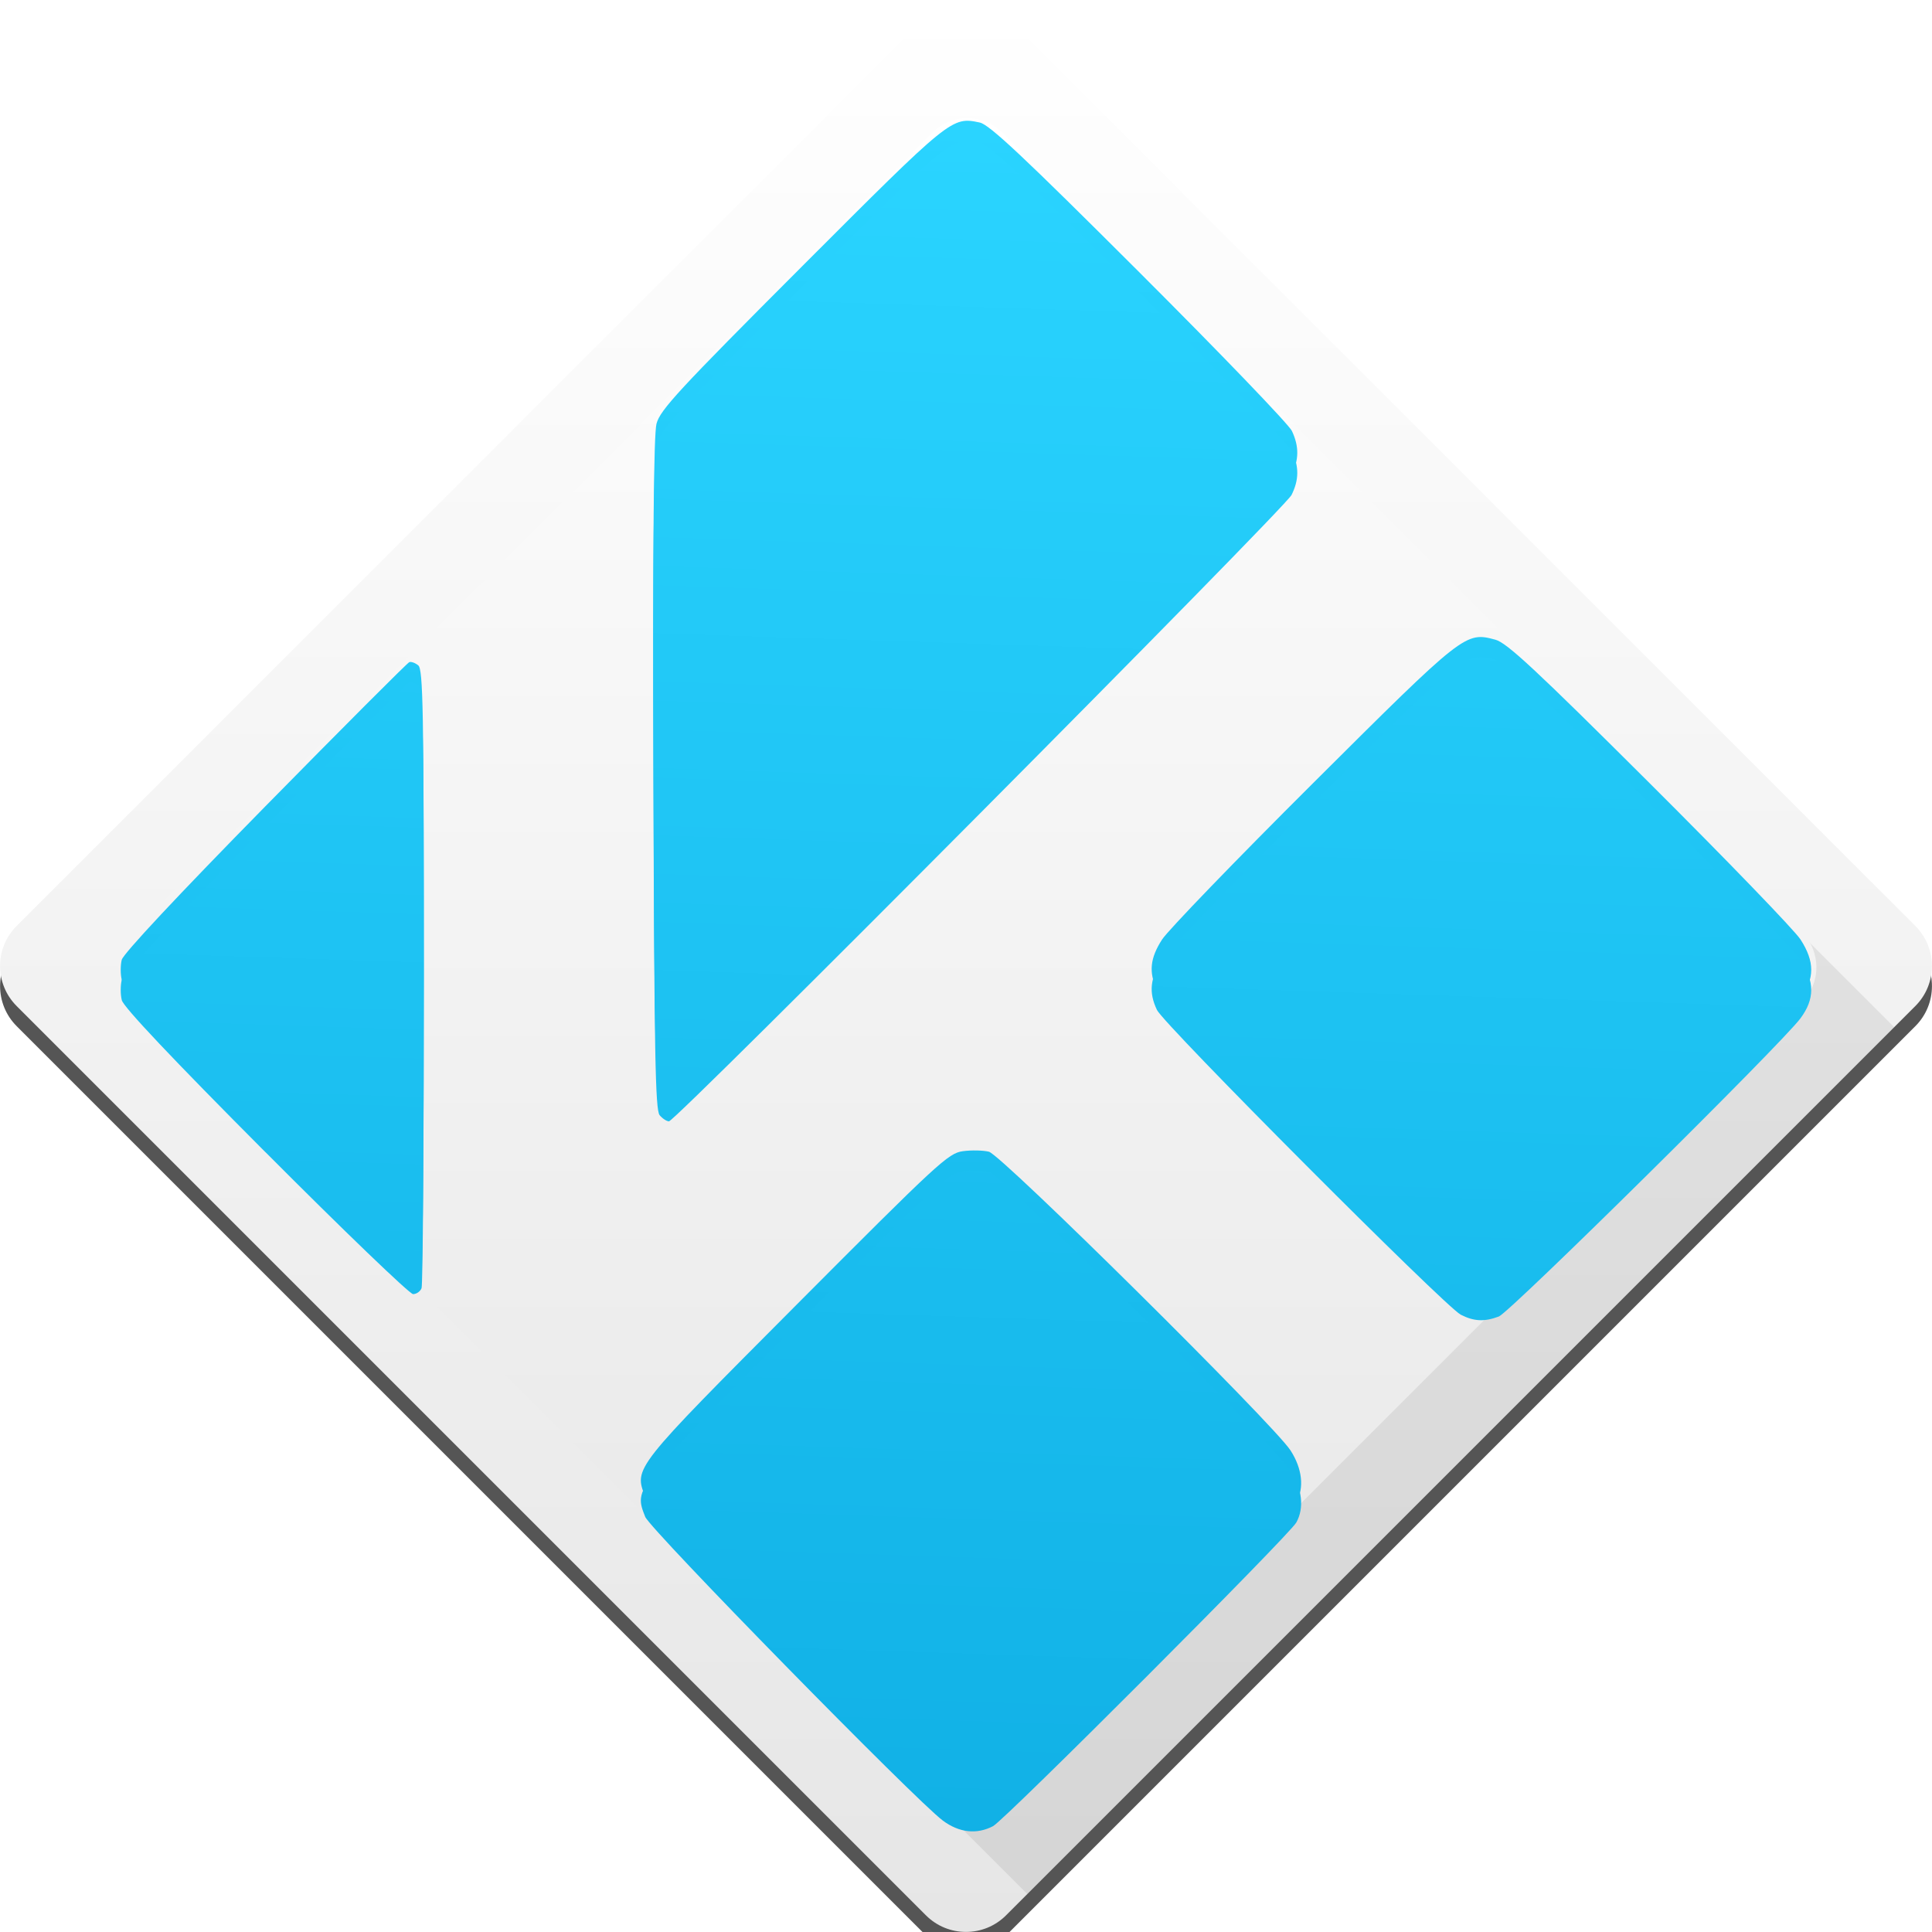
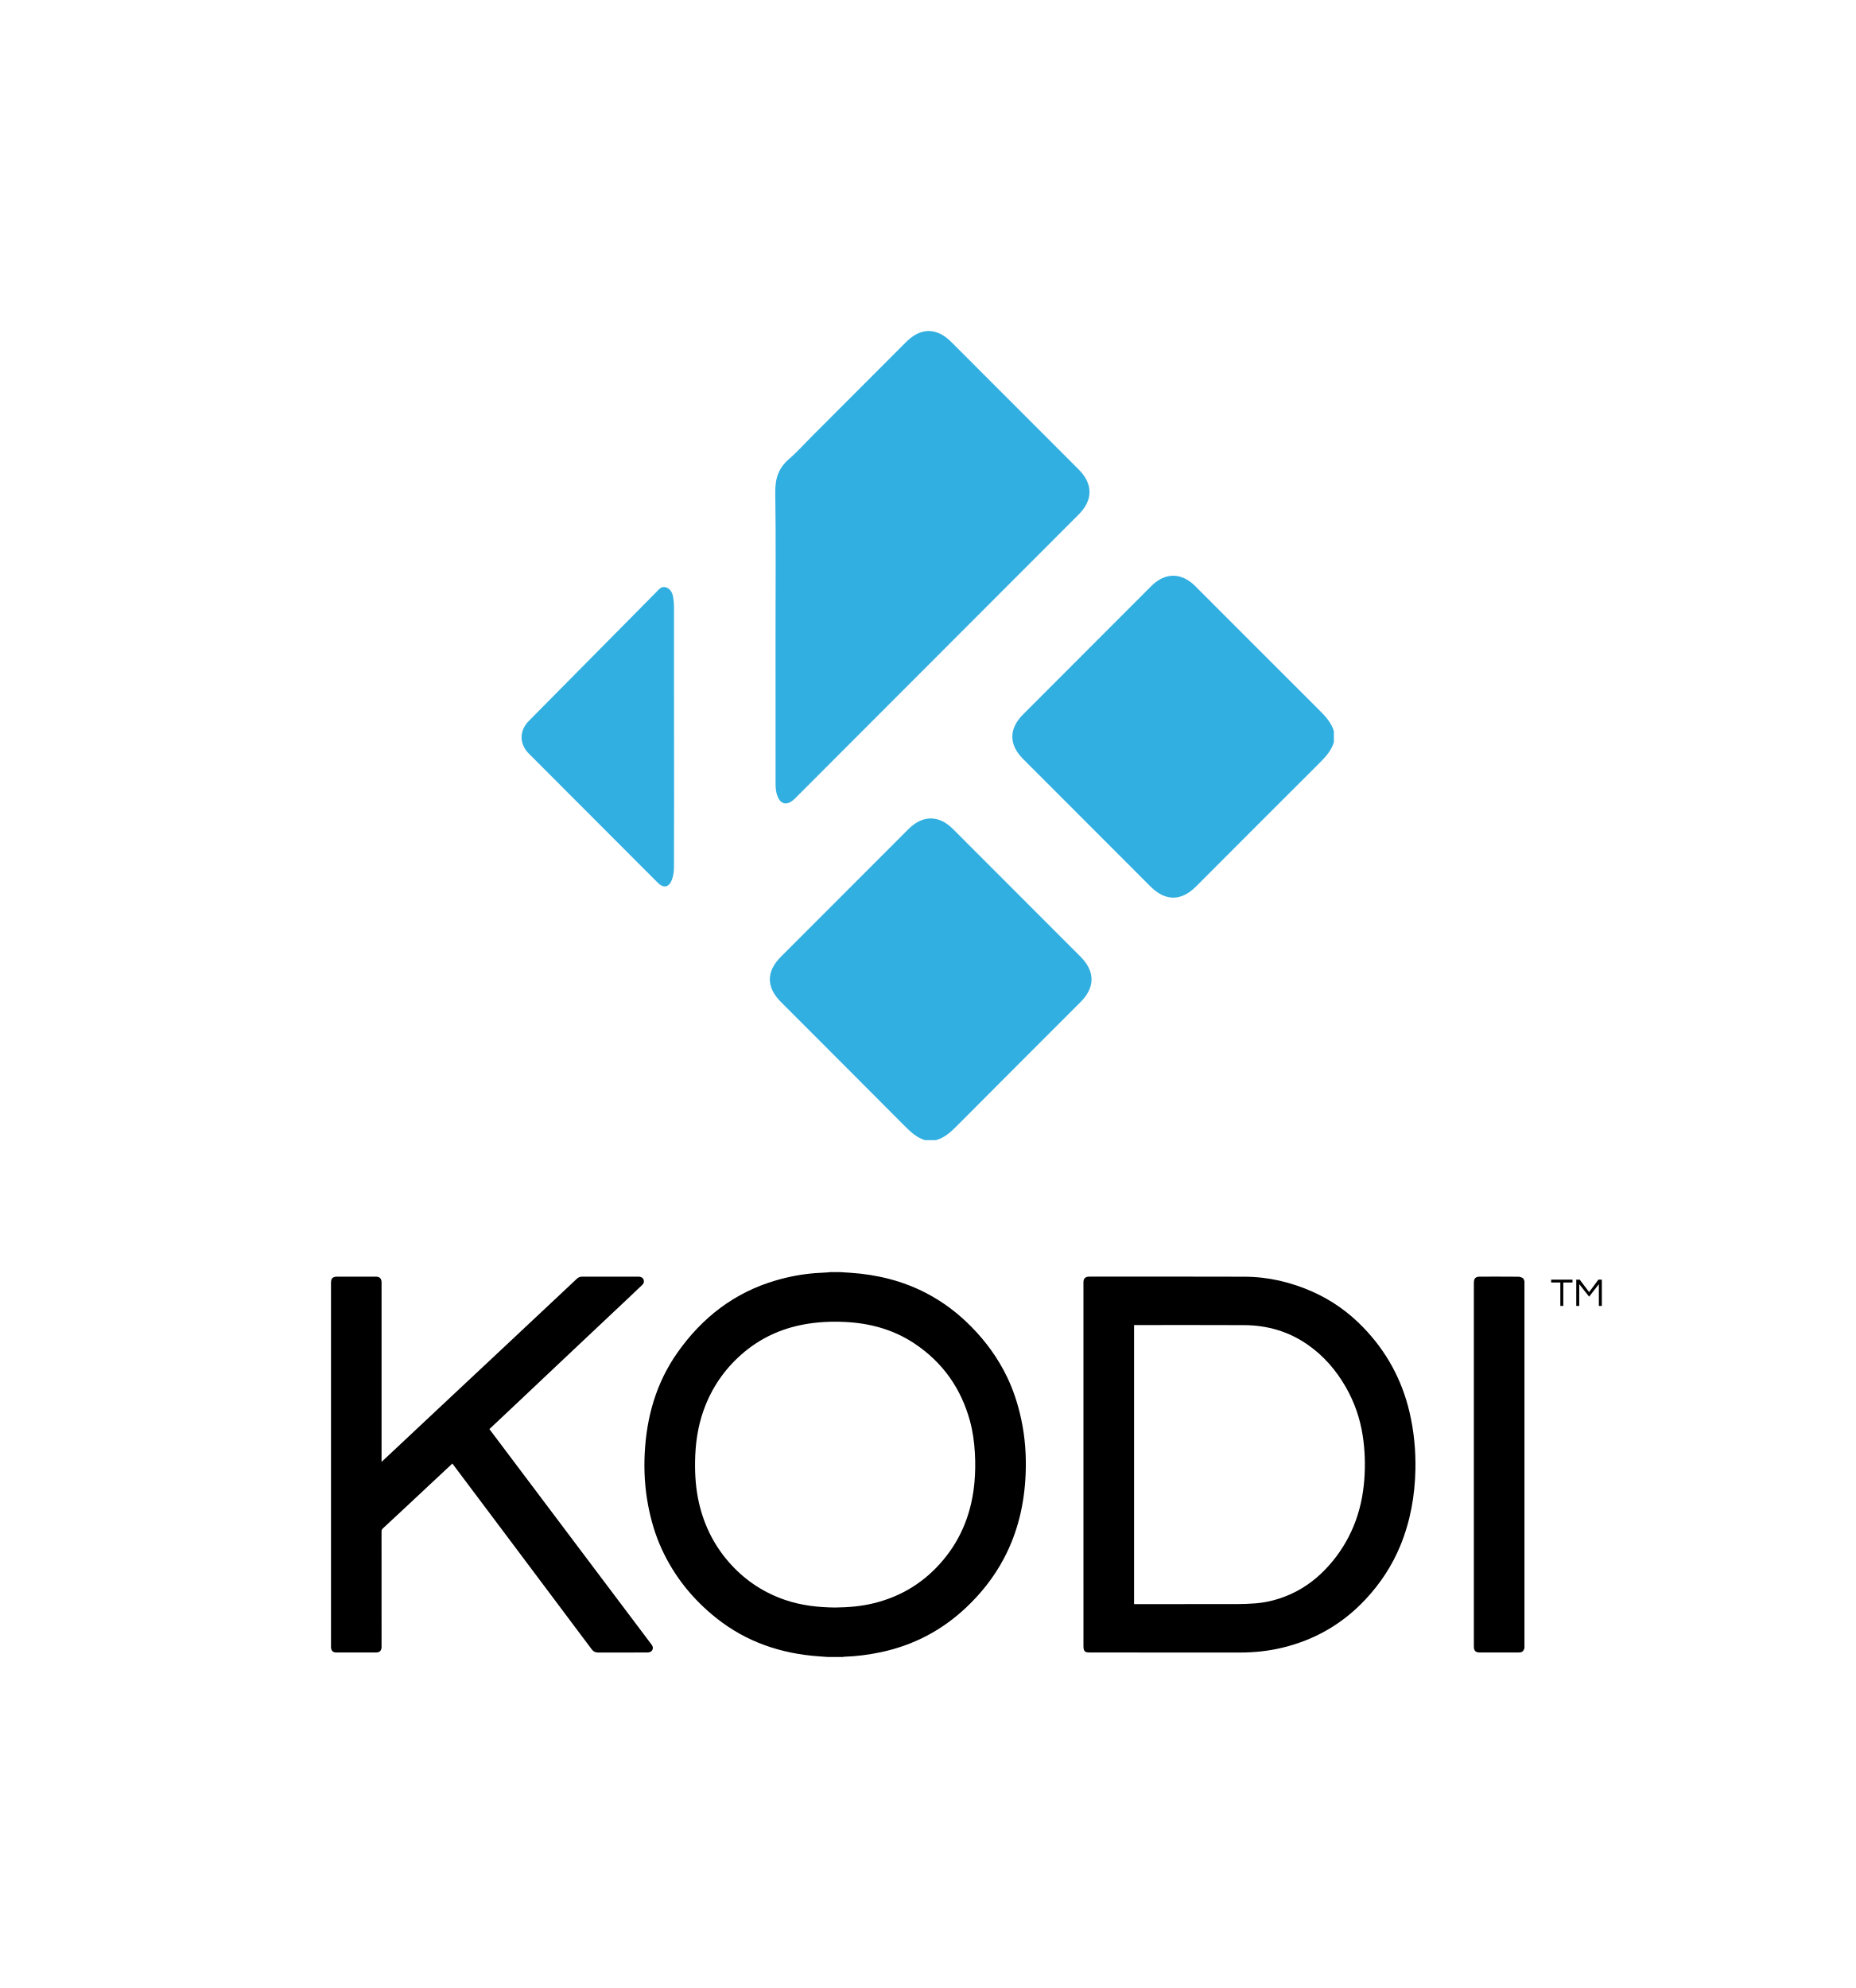
- <svg xmlns="http://www.w3.org/2000/svg" xmlns:xlink="http://www.w3.org/1999/xlink" height="48" viewBox="0 0 48 48" width="48">
-   <linearGradient id="a">
-     <stop offset="0" stop-color="#e6e6e6" />
-     <stop offset="1" stop-color="#fff" />
-   </linearGradient>
-   <linearGradient id="b">
-     <stop offset="0" stop-color="#11b1e6" />
-     <stop offset="1" stop-color="#2ad4ff" />
-   </linearGradient>
-   <linearGradient id="c" gradientUnits="userSpaceOnUse" x1="676.255" x2="642.314" xlink:href="#a" y1="98.448" y2="64.507" />
-   <linearGradient id="d" gradientUnits="userSpaceOnUse" x1="408.6" x2="409.956" xlink:href="#b" y1="544.557" y2="502.781" />
-   <clipPath id="e">
-     <rect height="34.763" ry="1.407" transform="matrix(.7071068 .7071068 -.7071068 .7071068 0 0)" width="34.763" x="16.559" y="-17.382" />
-   </clipPath>
-   <linearGradient id="f" gradientUnits="userSpaceOnUse" x1="674.248" x2="644.413" xlink:href="#a" y1="96.395" y2="66.56" />
-   <linearGradient id="g" gradientUnits="userSpaceOnUse" x1="408.6" x2="409.956" xlink:href="#b" y1="545.057" y2="503.281" />
-   <g transform="translate(-384.5714 -499.798)">
-     <rect fill-opacity=".667" height="34.763" ry="1.407" transform="matrix(.7071068 .7071068 -.7071068 .7071068 0 0)" width="34.763" x="642.257" y="64.449" />
-     <rect fill="url(#c)" height="34.763" ry="1.407" transform="matrix(.7071068 .7071068 -.7071068 .7071068 0 0)" width="34.763" x="641.903" y="64.096" />
-     <path clip-path="url(#e)" d="m24.105 3.004c-.519-.046-.936.367-4.182 3.617-3.064 3.067-3.524 3.565-3.613 3.906-.07.272-.094 2.852-.076 8.457.005 1.734.016 2.318.023 3.412l-5.861-5.861-.002-.002c-.075-.062-.176-.1-.225-.082-.048.018-1.662 1.634-3.586 3.592-2.158 2.196-3.521 3.651-3.559 3.803-.034.135-.035.361 0 .502.041.17 1.252 1.451 3.572 3.781l70.711 70.711.328.328c1.786 1.786 3.258 3.195 3.338 3.195h.002l11.059 11.059c1.04 1.04 1.88 1.858 2.1 2.021.406.302.844.349 1.248.137.294-.154 7.361-7.229 7.535-7.543.2-.362.147-.841-.145-1.291-.178-.276-1.514-1.656-3.01-3.152l-8.939-8.938c1.195-1.19 2.495-2.487 3.914-3.914l8.734 8.732c1.706 1.706 3.347 3.305 3.529 3.398.329.169.589.18.949.045.275-.103 7.026-6.777 7.492-7.406.356-.481.356-.912 0-1.461-.141-.217-1.671-1.806-3.467-3.602l-.283-.283-11.746-11.746c-.29-.293-.497-.511-.809-.822l-.127-.129c-.053-.053-.058-.056-.109-.107l-70.473-70.475-.129-.129c-2.872-2.868-3.721-3.663-3.959-3.713-.087-.018-.162-.034-.236-.041z" fill-opacity=".078" transform="translate(384.5714 499.798)" />
-     <rect fill="url(#f)" height="30.558" ry="1.237" transform="matrix(.7071068 .7071068 -.7071068 .7071068 0 0)" width="30.558" x="644.051" y="66.198" />
-     <path d="m407.996 544.53c-.678-.504-7.271-7.233-7.394-7.546-.282-.721-.313-.681 3.758-4.769 3.522-3.535 3.772-3.767 4.134-3.816.212-.029.503-.022.647.013.313.078 7.076 6.775 7.493 7.421.291.45.345.929.144 1.291-.174.314-7.241 7.389-7.534 7.544-.404.212-.842.164-1.248-.138zm12.866-12.57c-.388-.2-7.376-7.209-7.547-7.571-.207-.437-.171-.788.129-1.251.148-.228 1.835-1.976 3.75-3.883 3.76-3.746 3.784-3.764 4.53-3.564.284.076.997.739 3.83 3.563 1.915 1.908 3.602 3.656 3.75 3.884.356.549.356.98-.001 1.461-.466.629-7.217 7.303-7.493 7.407-.36.135-.62.123-.949-.046zm-29.693-4.033c-2.321-2.33-3.531-3.611-3.572-3.781-.035-.141-.035-.367-.001-.502.038-.151 1.401-1.608 3.559-3.804 1.924-1.957 3.537-3.573 3.585-3.591.048-.018.149.019.224.081.118.098.137 1.12.137 7.469 0 4.046-.025 7.422-.056 7.503-.031.081-.126.148-.211.148-.085 0-1.734-1.586-3.664-3.524zm9.79-.924c-.106-.128-.132-1.549-.153-8.221-.018-5.605.007-8.186.076-8.457.089-.341.548-.838 3.612-3.905 3.71-3.714 3.723-3.725 4.419-3.578.238.05 1.086.846 3.958 3.714 2.01 2.007 3.719 3.784 3.797 3.948.181.383.179.717-.009 1.092-.167.335-15.302 15.561-15.467 15.561-.058 0-.163-.069-.234-.154z" fill="url(#d)" />
-     <path d="m407.996 545.03c-.678-.504-7.271-7.233-7.394-7.546-.282-.721-.313-.681 3.758-4.769 3.522-3.535 3.772-3.767 4.134-3.816.212-.029.503-.022.647.013.313.078 7.076 6.775 7.493 7.421.291.45.345.929.144 1.291-.174.314-7.241 7.389-7.534 7.544-.404.212-.842.164-1.248-.138zm12.866-12.57c-.388-.2-7.376-7.209-7.547-7.571-.207-.437-.171-.788.129-1.251.148-.228 1.835-1.976 3.75-3.883 3.76-3.746 3.784-3.764 4.53-3.564.284.076.997.739 3.83 3.563 1.915 1.908 3.602 3.656 3.75 3.884.356.549.356.98-.001 1.461-.466.629-7.217 7.303-7.493 7.407-.36.135-.62.123-.949-.046zm-29.693-4.033c-2.321-2.33-3.531-3.611-3.572-3.781-.035-.141-.035-.367-.001-.502.038-.151 1.401-1.608 3.559-3.804 1.924-1.957 3.537-3.573 3.585-3.591.048-.018.149.019.224.081.118.098.137 1.12.137 7.469 0 4.046-.025 7.422-.056 7.503-.031.081-.126.148-.211.148-.085 0-1.734-1.586-3.664-3.524zm9.79-.924c-.106-.128-.132-1.549-.153-8.221-.018-5.605.007-8.186.076-8.457.089-.341.548-.838 3.612-3.905 3.71-3.714 3.723-3.725 4.419-3.578.238.05 1.086.846 3.958 3.714 2.01 2.007 3.719 3.784 3.797 3.948.181.383.179.717-.009 1.092-.167.335-15.302 15.561-15.467 15.561-.058 0-.163-.069-.234-.154z" fill="url(#g)" />
-   </g>
+ <svg xmlns="http://www.w3.org/2000/svg" xml:space="preserve" width="560.565" height="600.61">
+   <path d="M282.478 453.791c1.041.066 2.082.131 3.123.203 7.985.551 15.618 2.424 22.75 6.129 5.096 2.648 9.614 6.076 13.644 10.164 4.376 4.438 7.995 9.414 10.721 15.027 2 4.119 3.389 8.443 4.35 12.914 1.179 5.48 1.567 11.029 1.333 16.613-.376 8.957-2.358 17.521-6.582 25.492-2.947 5.561-6.788 10.439-11.357 14.754-7.327 6.92-15.915 11.434-25.78 13.523-3.653.773-7.336 1.258-11.067 1.375-.17.006-.337.055-.506.082h-4.391c-.953-.066-1.907-.134-2.86-.203-11.427-.826-21.855-4.359-30.892-11.549-7.132-5.674-12.718-12.6-16.529-20.91-1.937-4.225-3.23-8.652-4.095-13.213-.98-5.158-1.288-10.365-1.027-15.598.55-11.016 3.452-21.301 9.843-30.416 7.48-10.664 17.261-18.248 29.888-21.914 3.848-1.117 7.771-1.861 11.77-2.17 1.267-.098 2.538-.146 3.807-.225.207-.012.412-.053.618-.08h3.239zm-1.736 101.33c4.062-.035 7.993-.365 11.848-1.318 8.398-2.074 15.38-6.43 20.932-13.072 5.666-6.777 8.612-14.654 9.413-23.389.274-2.988.306-5.982.128-8.98-.192-3.254-.622-6.475-1.485-9.621-2.696-9.828-8.216-17.668-16.697-23.34-6.341-4.24-13.437-6.182-21.006-6.557-4.137-.203-8.249-.018-12.328.725-7.126 1.293-13.466 4.236-18.93 9.023-5.3 4.643-9.128 10.281-11.499 16.912-1.795 5.018-2.512 10.213-2.588 15.518-.059 4.123.227 8.215 1.126 12.242 1.624 7.266 4.89 13.682 9.993 19.148 4.501 4.82 9.856 8.291 16.094 10.416 4.897 1.67 9.958 2.238 14.999 2.293M489.103 567.455c-.431 1.039-.759 1.252-1.934 1.252-3.834 0-7.667.002-11.503 0-1.351 0-1.849-.5-1.849-1.859V457.055c0-1.408.497-1.898 1.925-1.9 3.834 0 7.668-.014 11.501.02.472.004.989.191 1.394.441.245.152.316.586.466.895z" style="clip-rule:evenodd;fill-rule:evenodd" transform="translate(-28.538 -69.457)" />
+   <path d="M176.393 501.213c1.936 2.57 3.851 5.115 5.766 7.66l12.185 16.195 15.67 20.828c5.119 6.803 10.236 13.607 15.362 20.404.379.502.544 1.012.272 1.592-.276.588-.812.777-1.416.813-.277.016-.557.002-.836.002-4.723 0-9.445-.004-14.168.006-.808.002-1.4-.27-1.904-.943-8.909-11.904-17.835-23.797-26.759-35.691-5.068-6.754-10.14-13.506-15.209-20.258-.042-.057-.09-.105-.163-.191-.615.574-1.226 1.141-1.833 1.709-4.111 3.844-8.219 7.689-12.329 11.531-2.266 2.117-4.532 4.234-6.81 6.338-.294.271-.415.539-.414.939.01 11.502.008 23.005.008 34.506 0 .139.004.279 0 .418-.029 1.055-.565 1.627-1.619 1.631-4.027.016-8.052.014-12.077.002-1.022-.004-1.56-.578-1.58-1.604-.002-.121 0-.244 0-.365V457.05c0-1.387.501-1.893 1.877-1.893 3.677-.002 7.354-.002 11.032-.002.243 0 .488-.008.731.002 1.065.049 1.588.572 1.635 1.633.007.158.001.314.001.471V511.114c.913-.852 1.736-1.617 2.556-2.385 4.853-4.553 9.704-9.111 14.56-13.662 6.368-5.969 12.741-11.932 19.109-17.902 5.338-5.004 10.672-10.014 16.008-15.02 2.249-2.111 4.503-4.215 6.745-6.332a2.292 2.292 0 0 1 1.644-.658c5.629.002 11.258 0 16.887.002.959 0 1.501.348 1.703 1.064.167.592-.061 1.055-.476 1.451a1652.13 1652.13 0 0 1-4.892 4.639c-2.89 2.725-5.786 5.445-8.676 8.17-4.007 3.775-8.013 7.551-12.017 11.33-4.104 3.873-8.204 7.752-12.309 11.625-2.738 2.582-5.48 5.158-8.264 7.777M355.866 511.943v-54.688c0-.158-.002-.314.001-.471.021-1.033.54-1.572 1.565-1.629.07-.005.141-.002.21-.002 15.633.002 31.266-.037 46.898.021 7.19.027 14.071 1.643 20.634 4.578 5.71 2.555 10.728 6.113 15.086 10.592 7.098 7.293 11.814 15.895 14.132 25.816 1.335 5.713 1.887 11.498 1.765 17.352-.164 7.861-1.527 15.494-4.508 22.799-2.488 6.098-6.051 11.512-10.54 16.32-6.892 7.381-15.261 12.23-25.07 14.607-4.232 1.025-8.521 1.482-12.876 1.477-15.145-.023-30.289-.008-45.435-.01-.259 0-.521-.018-.776-.057-.56-.09-.906-.426-1.006-.982a4.986 4.986 0 0 1-.077-.879c-.003-18.281-.003-36.562-.003-54.844m15.295 42.147h.674c10.177 0 20.354.01 30.532-.01a72.062 72.062 0 0 0 5.478-.223c3.781-.297 7.386-1.299 10.833-2.877 4.508-2.064 8.293-5.07 11.554-8.783a41.764 41.764 0 0 0 7.209-11.557c1.884-4.52 2.896-9.236 3.272-14.111.344-4.449.204-8.878-.466-13.283-.794-5.209-2.487-10.121-5.106-14.697-2.91-5.088-6.666-9.443-11.486-12.811-5.772-4.029-12.253-5.904-19.252-5.938-10.892-.053-21.784-.018-32.676-.02h-.565v84.31z" style="clip-rule:evenodd;fill-rule:evenodd" transform="translate(-28.538 -69.457)" />
+   <path d="M431.521 293.719c-.791 2.568-2.526 4.448-4.384 6.299-12.448 12.406-24.857 24.852-37.278 37.284-4.476 4.478-9.259 4.465-13.752-.032-12.82-12.83-25.641-25.659-38.456-38.491-4.366-4.372-4.364-9.144.013-13.526 12.888-12.906 25.778-25.809 38.671-38.708 4.195-4.198 9.124-4.2 13.318-.004 12.499 12.501 24.979 25.02 37.499 37.496 1.859 1.852 3.586 3.741 4.369 6.31zM307.953 413.914c-2.556-.812-4.408-2.582-6.251-4.436-12.395-12.458-24.828-24.877-37.247-37.312-4.444-4.45-4.449-9.198-.015-13.638 12.855-12.865 25.709-25.729 38.567-38.592 4.274-4.274 9.171-4.29 13.422-.037 12.856 12.864 25.711 25.729 38.563 38.597 4.415 4.421 4.428 9.264.031 13.664-12.527 12.541-25.075 25.066-37.573 37.633-1.789 1.798-3.629 3.415-6.123 4.12h-3.374zM262.841 261.207c0-14.303.129-28.608-.081-42.909-.061-4.14.928-7.374 4.089-10.104 2.543-2.198 4.797-4.733 7.179-7.118 9.423-9.433 18.845-18.867 28.271-28.296 4.433-4.432 9.213-4.429 13.643.002a199342.53 199342.53 0 0 1 38.459 38.482c4.403 4.407 4.4 9.254-.003 13.663-15.16 15.179-30.326 30.356-45.49 45.533-13.391 13.405-26.78 26.809-40.173 40.212-2.481 2.482-4.679 1.905-5.581-1.536-.278-1.066-.3-2.219-.301-3.332-.018-14.866-.012-29.732-.012-44.597M232.182 292.201c0 13.127.019 26.256-.026 39.383-.005 1.247-.203 2.567-.65 3.724-.876 2.279-2.52 2.561-4.241.844-6.037-6.027-12.057-12.071-18.083-18.107-6.965-6.977-13.932-13.953-20.894-20.934-2.882-2.889-2.895-6.898-.024-9.801 12.82-12.967 25.643-25.933 38.472-38.895.848-.857 1.648-2.02 3.089-1.475 1.378.52 1.922 1.763 2.118 3.141.122.854.218 1.722.22 2.583.013 13.179.009 26.359.009 39.537z" style="clip-rule:evenodd;fill:#31afe1;fill-rule:evenodd" transform="translate(-28.538 -69.457)" />
+   <path d="M475.073 387.463h-2.771v7.08h-.9v-7.08h-2.771v-.863h6.443v.863zM483.942 386.6v7.943h-.9v-6.576l-2.94 3.78-2.987-3.78v6.576h-.9V386.6h1.044l2.844 3.768 2.796-3.768z" />
</svg>
